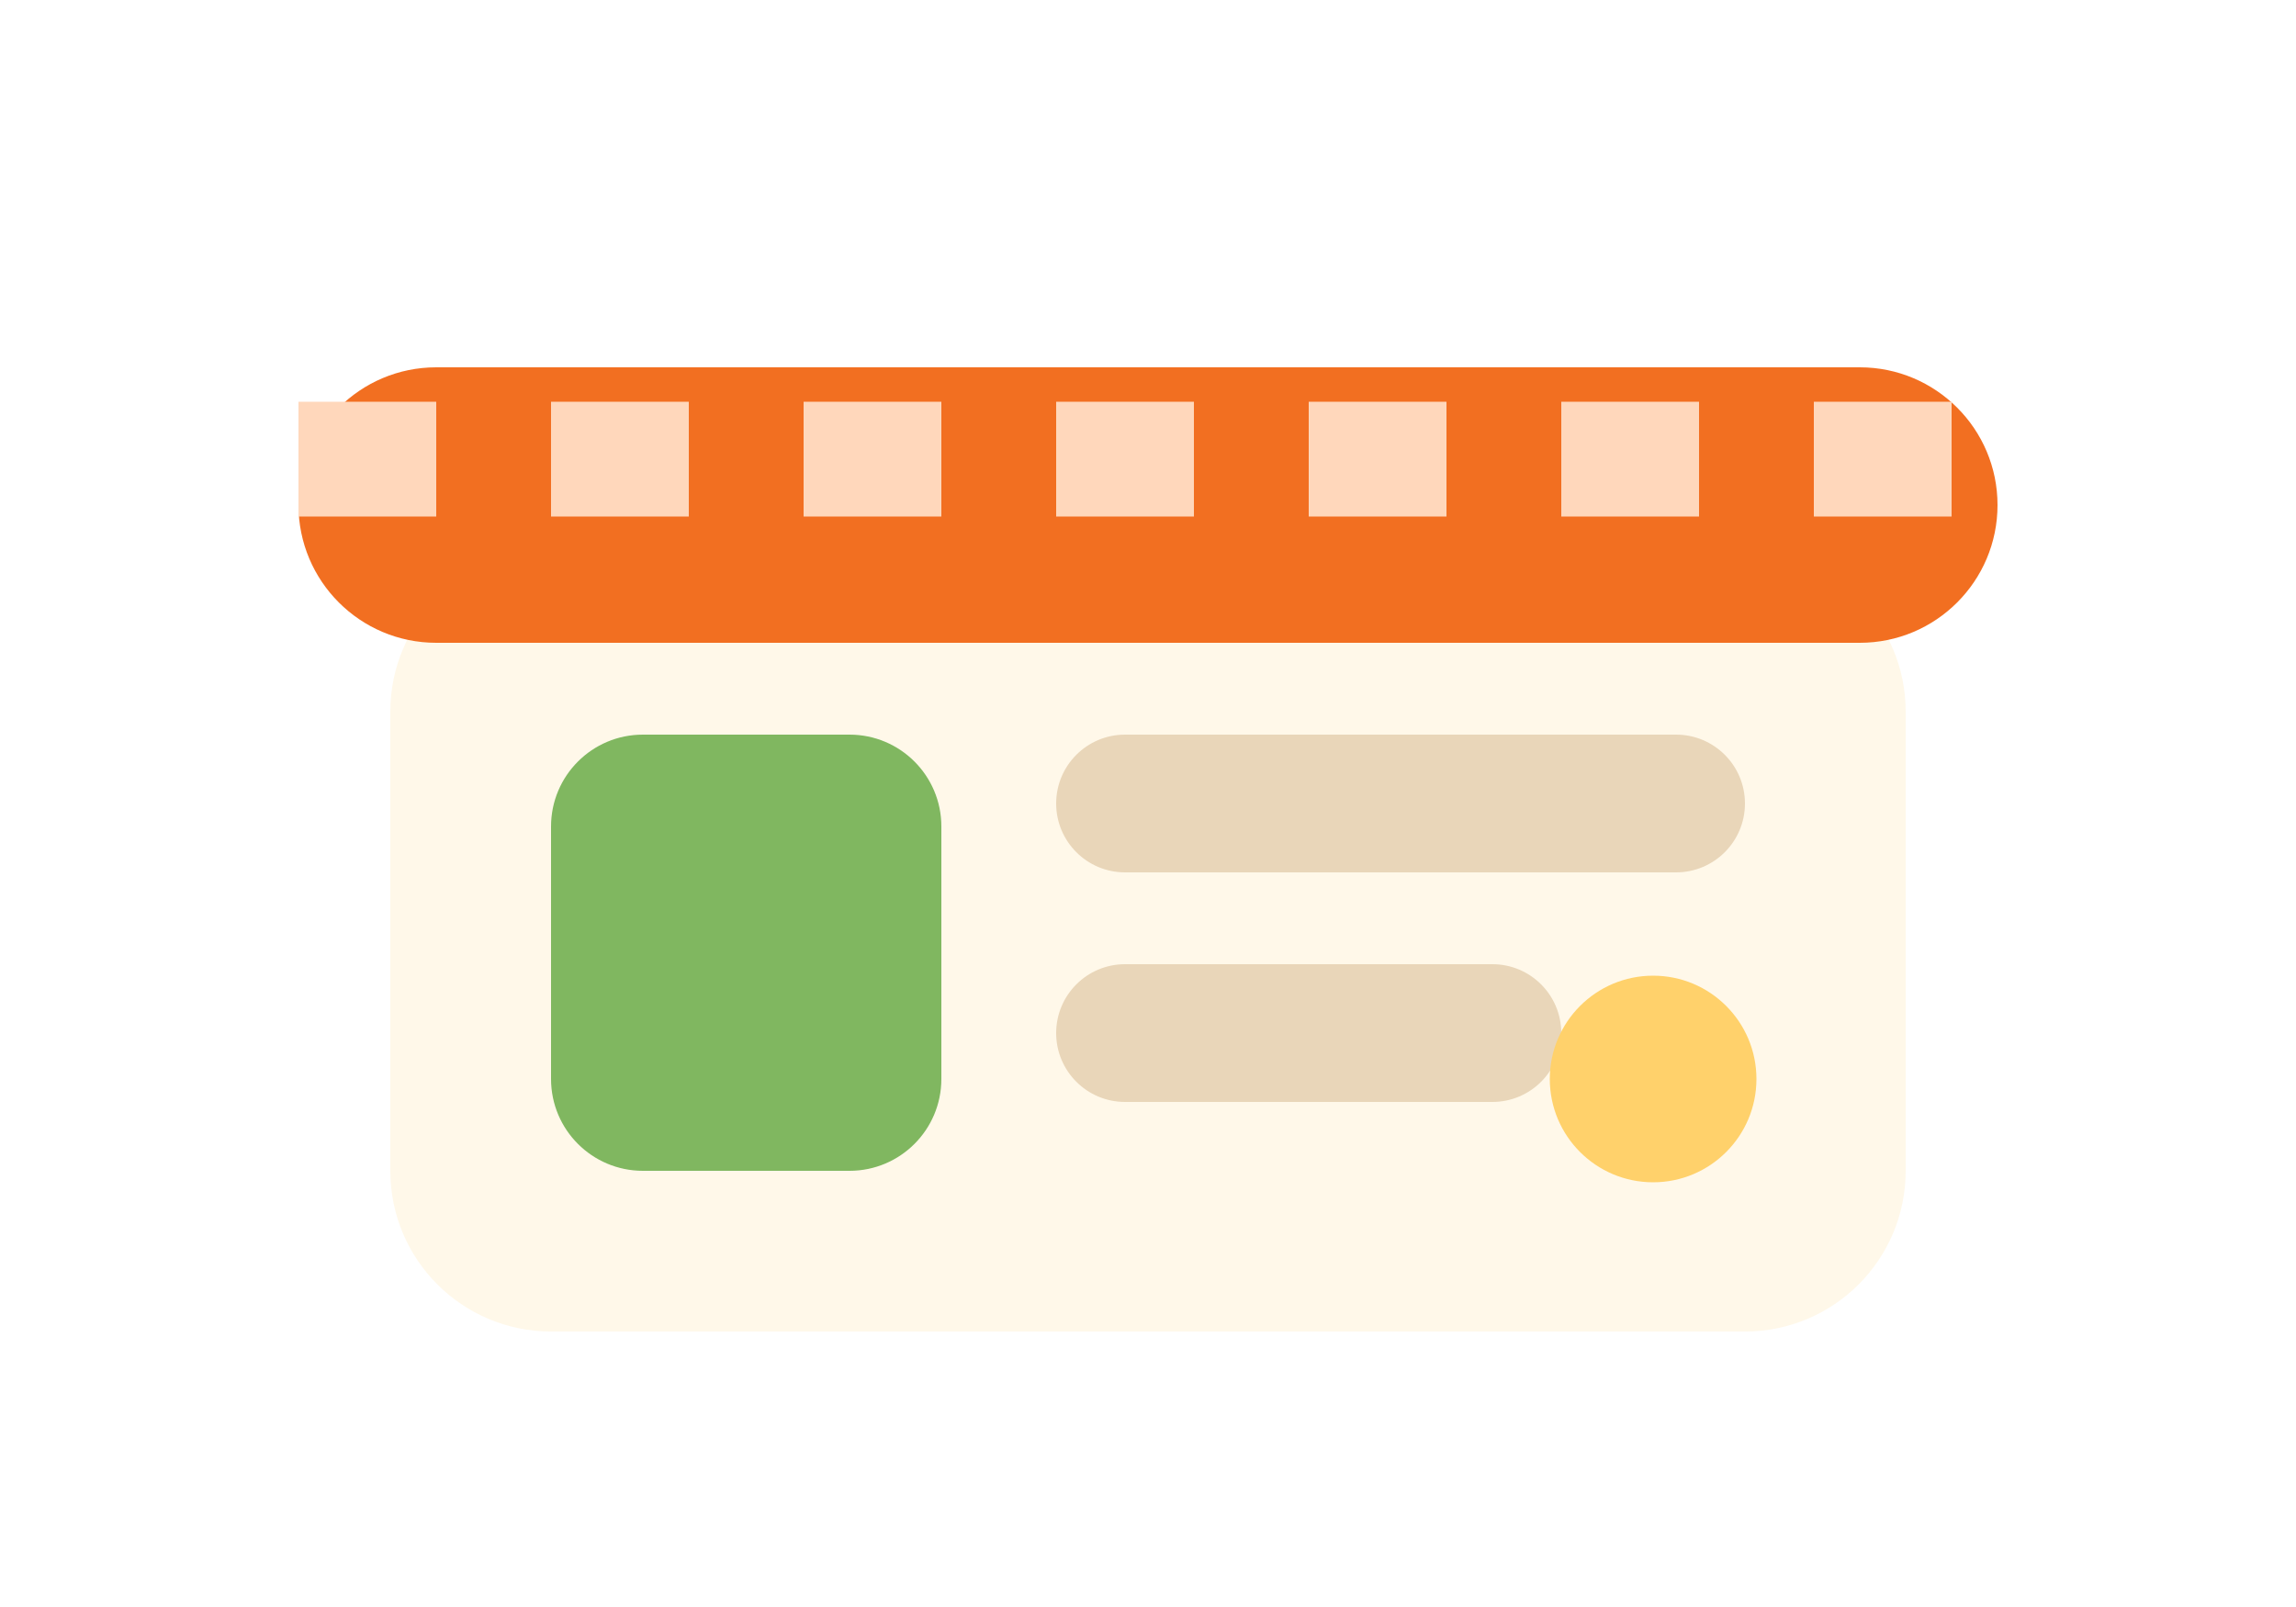
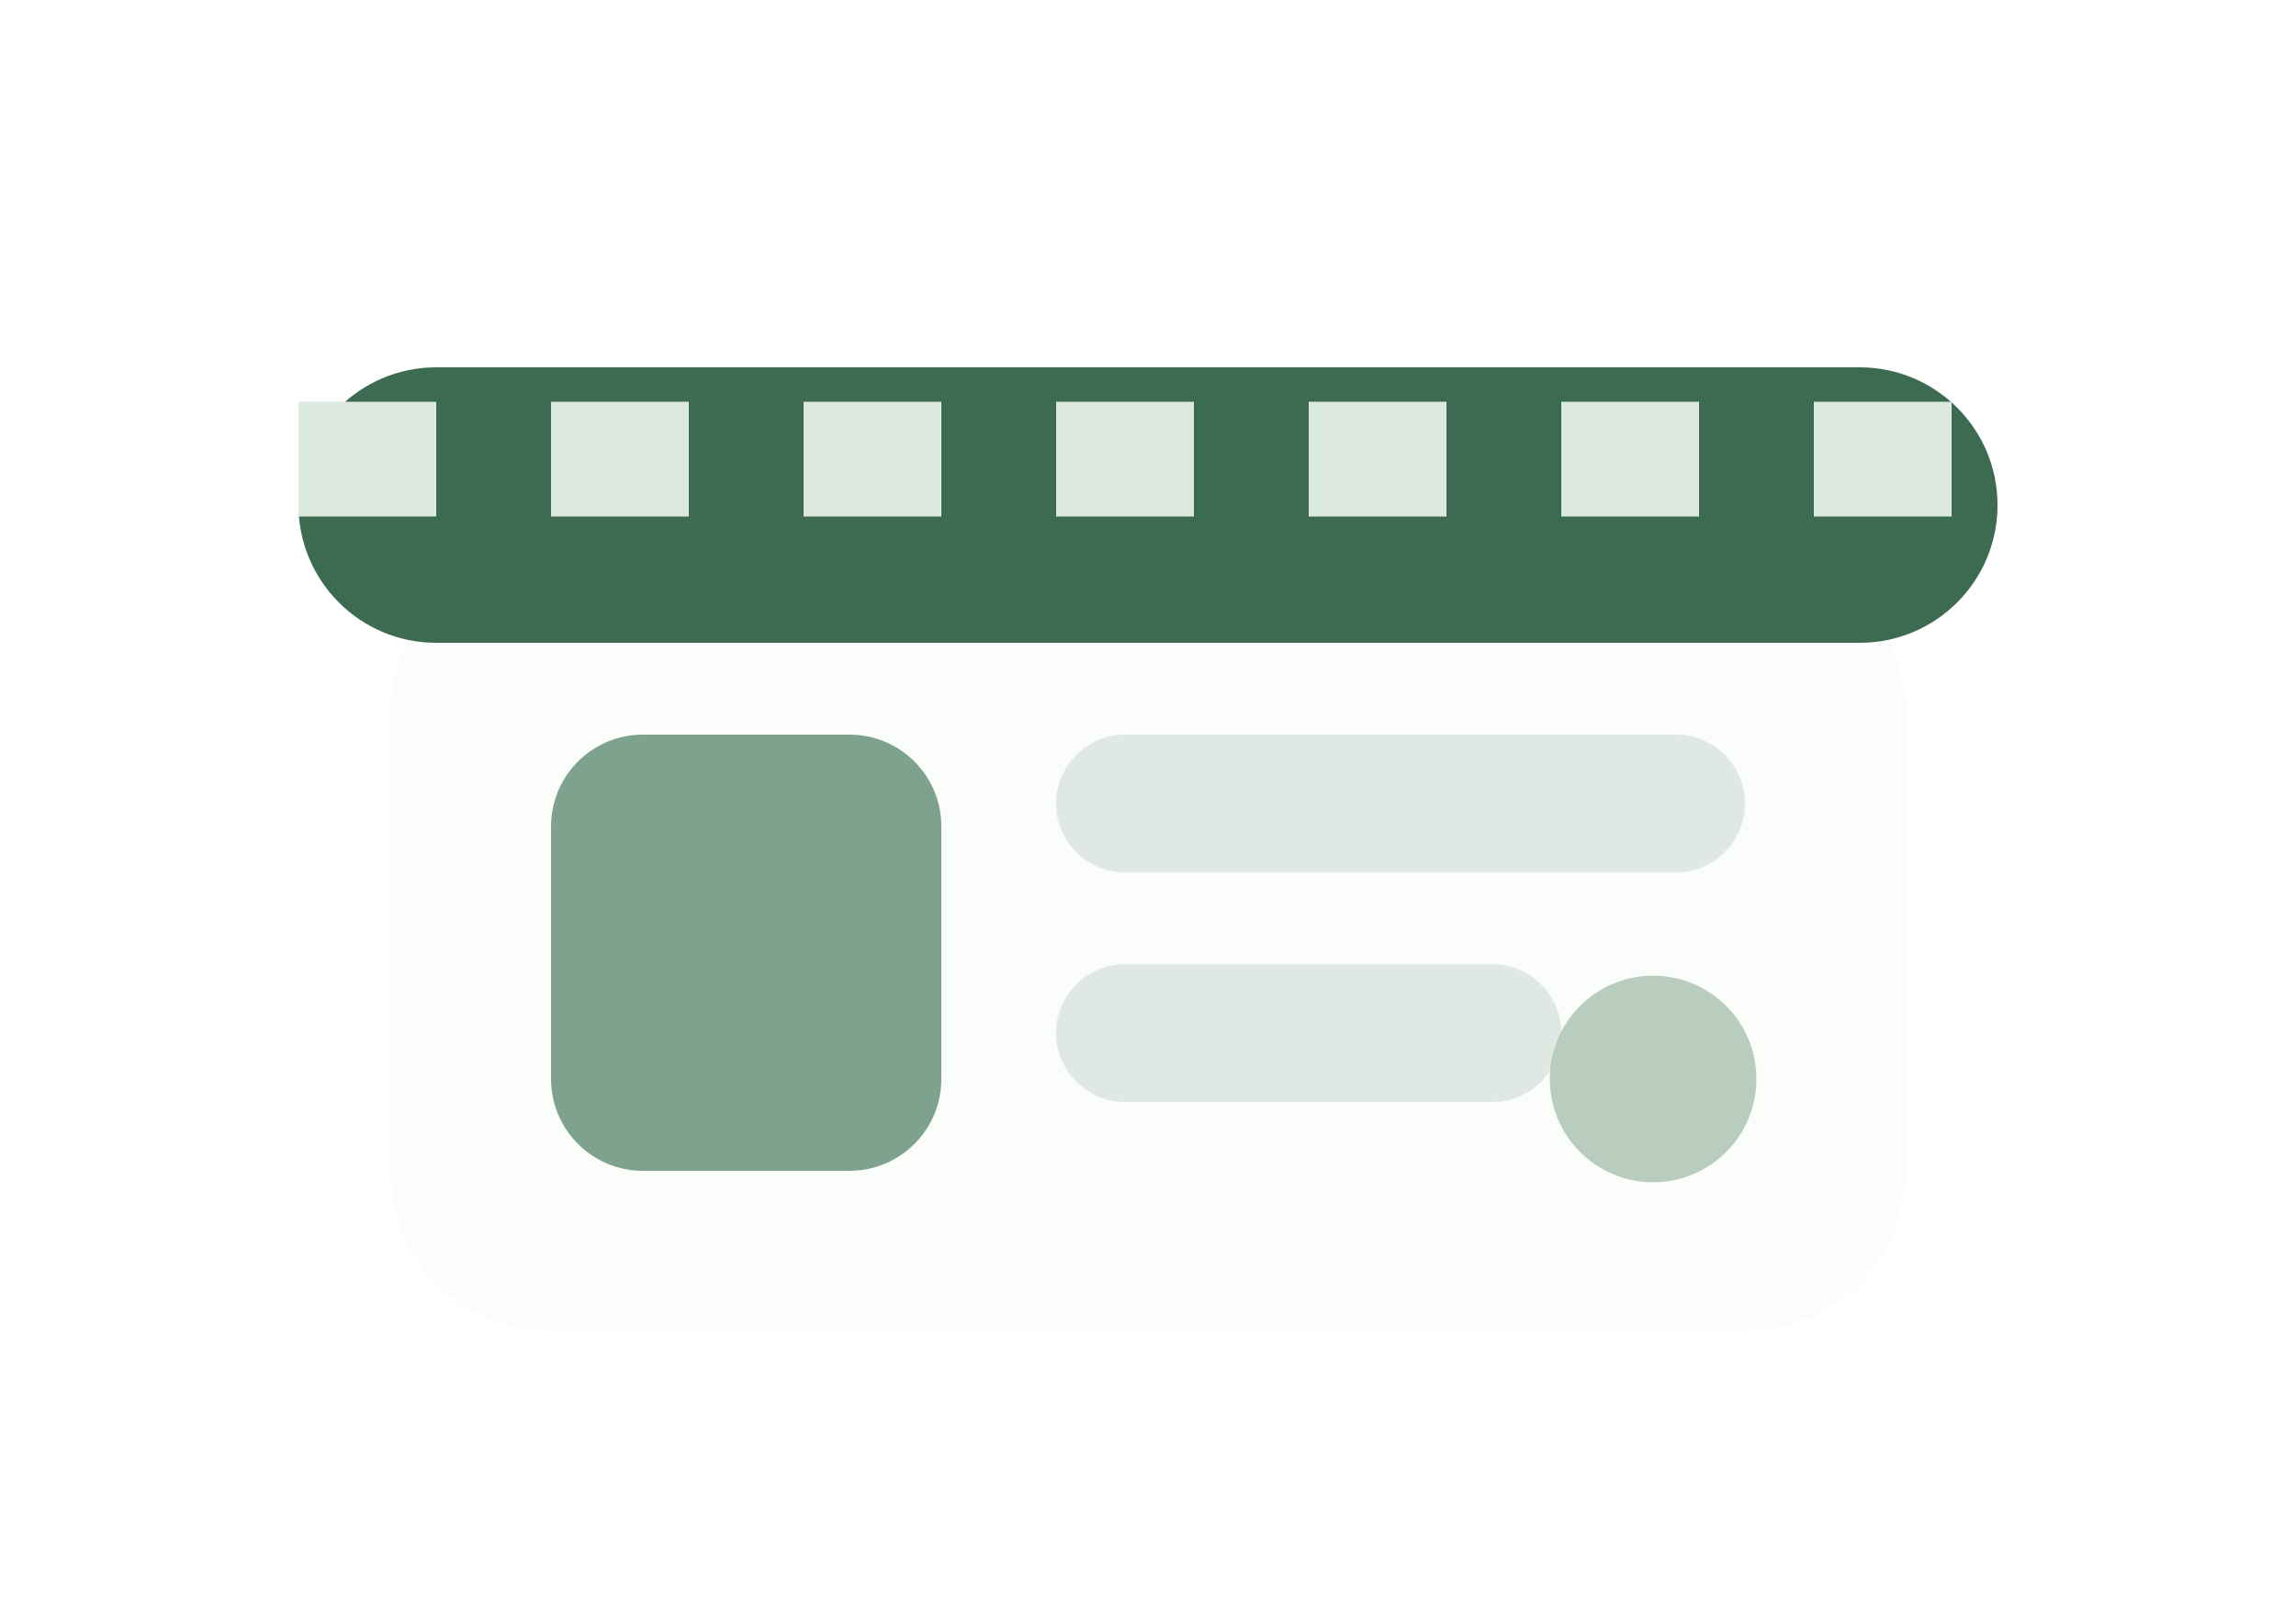
<svg xmlns="http://www.w3.org/2000/svg" viewBox="0 0 200 140" role="img" aria-hidden="true">
-   <rect x="34" y="48" width="132" height="68" rx="14" fill="#fff8e9" />
-   <rect x="26" y="32" width="148" height="24" rx="12" fill="#f26f21" />
-   <path d="M26 40h148" stroke="#ffd7bb" stroke-width="10" stroke-dasharray="12 10" />
-   <rect x="48" y="64" width="34" height="38" rx="8" fill="#80b760" />
-   <rect x="92" y="64" width="60" height="12" rx="6" fill="#e9d6b9" />
-   <rect x="92" y="84" width="44" height="12" rx="6" fill="#e9d6b9" />
-   <circle cx="144" cy="94" r="9" fill="#ffd16b" />
+   <rect x="34" y="48" width="132" height="68" rx="14" fill="#fbfdfb" />
+   <rect x="26" y="32" width="148" height="24" rx="12" fill="#3d6b52" />
+   <path d="M26 40h148" stroke="#dbe9e0" stroke-width="10" stroke-dasharray="12 10" />
+   <rect x="48" y="64" width="34" height="38" rx="8" fill="#7fa28e" />
+   <rect x="92" y="64" width="60" height="12" rx="6" fill="#dfe8e2" />
+   <rect x="92" y="84" width="44" height="12" rx="6" fill="#dfe8e2" />
+   <circle cx="144" cy="94" r="9" fill="#b9cdbf" />
</svg>
